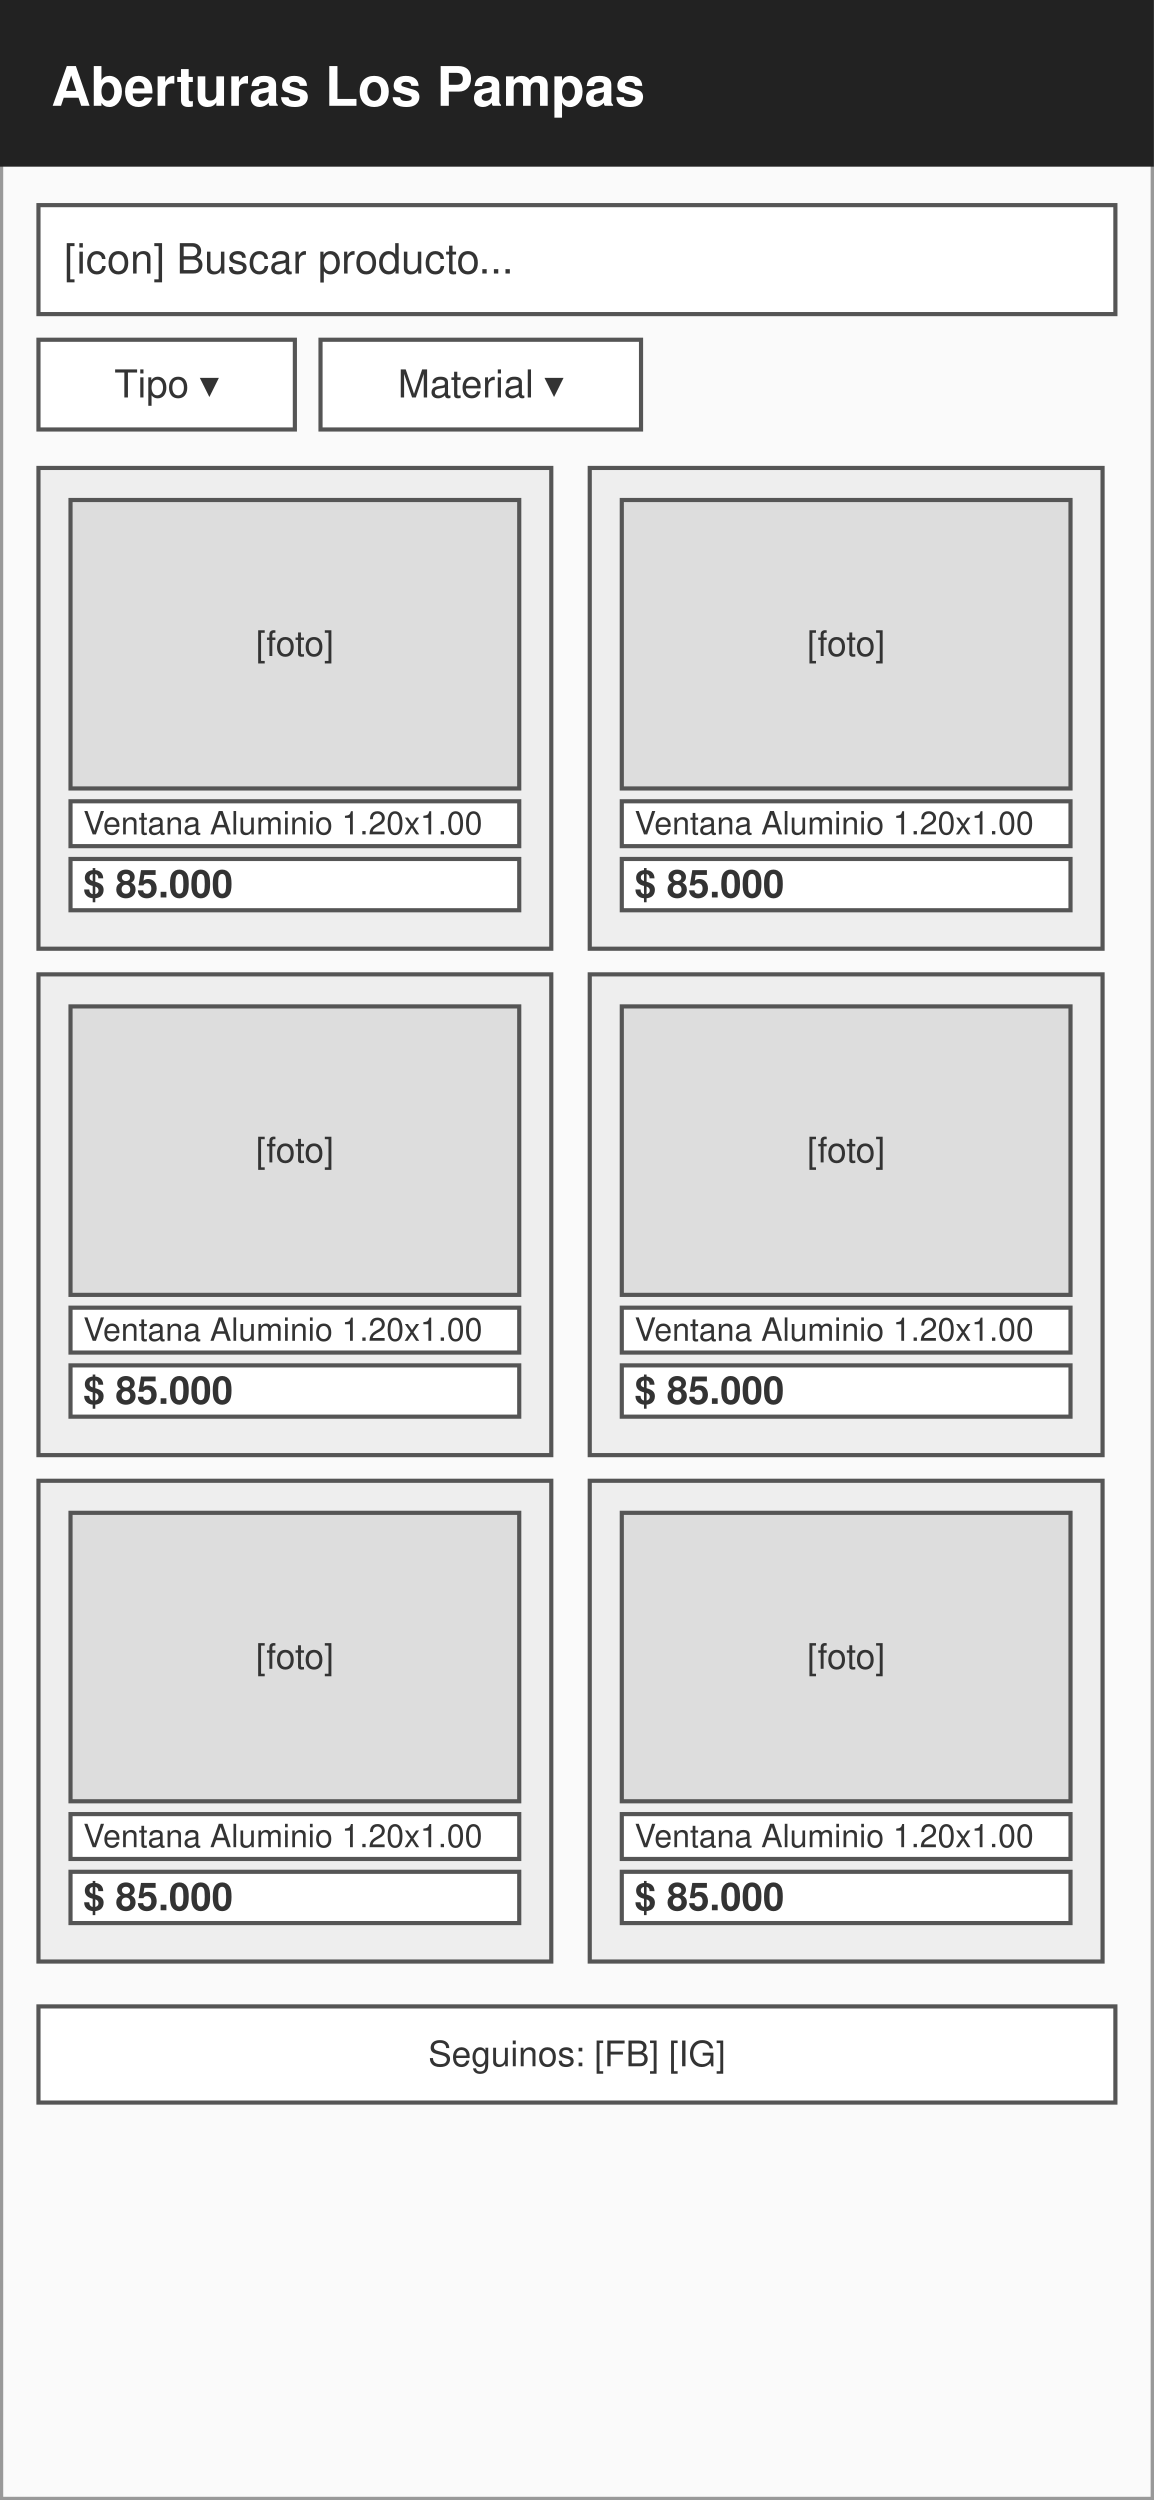
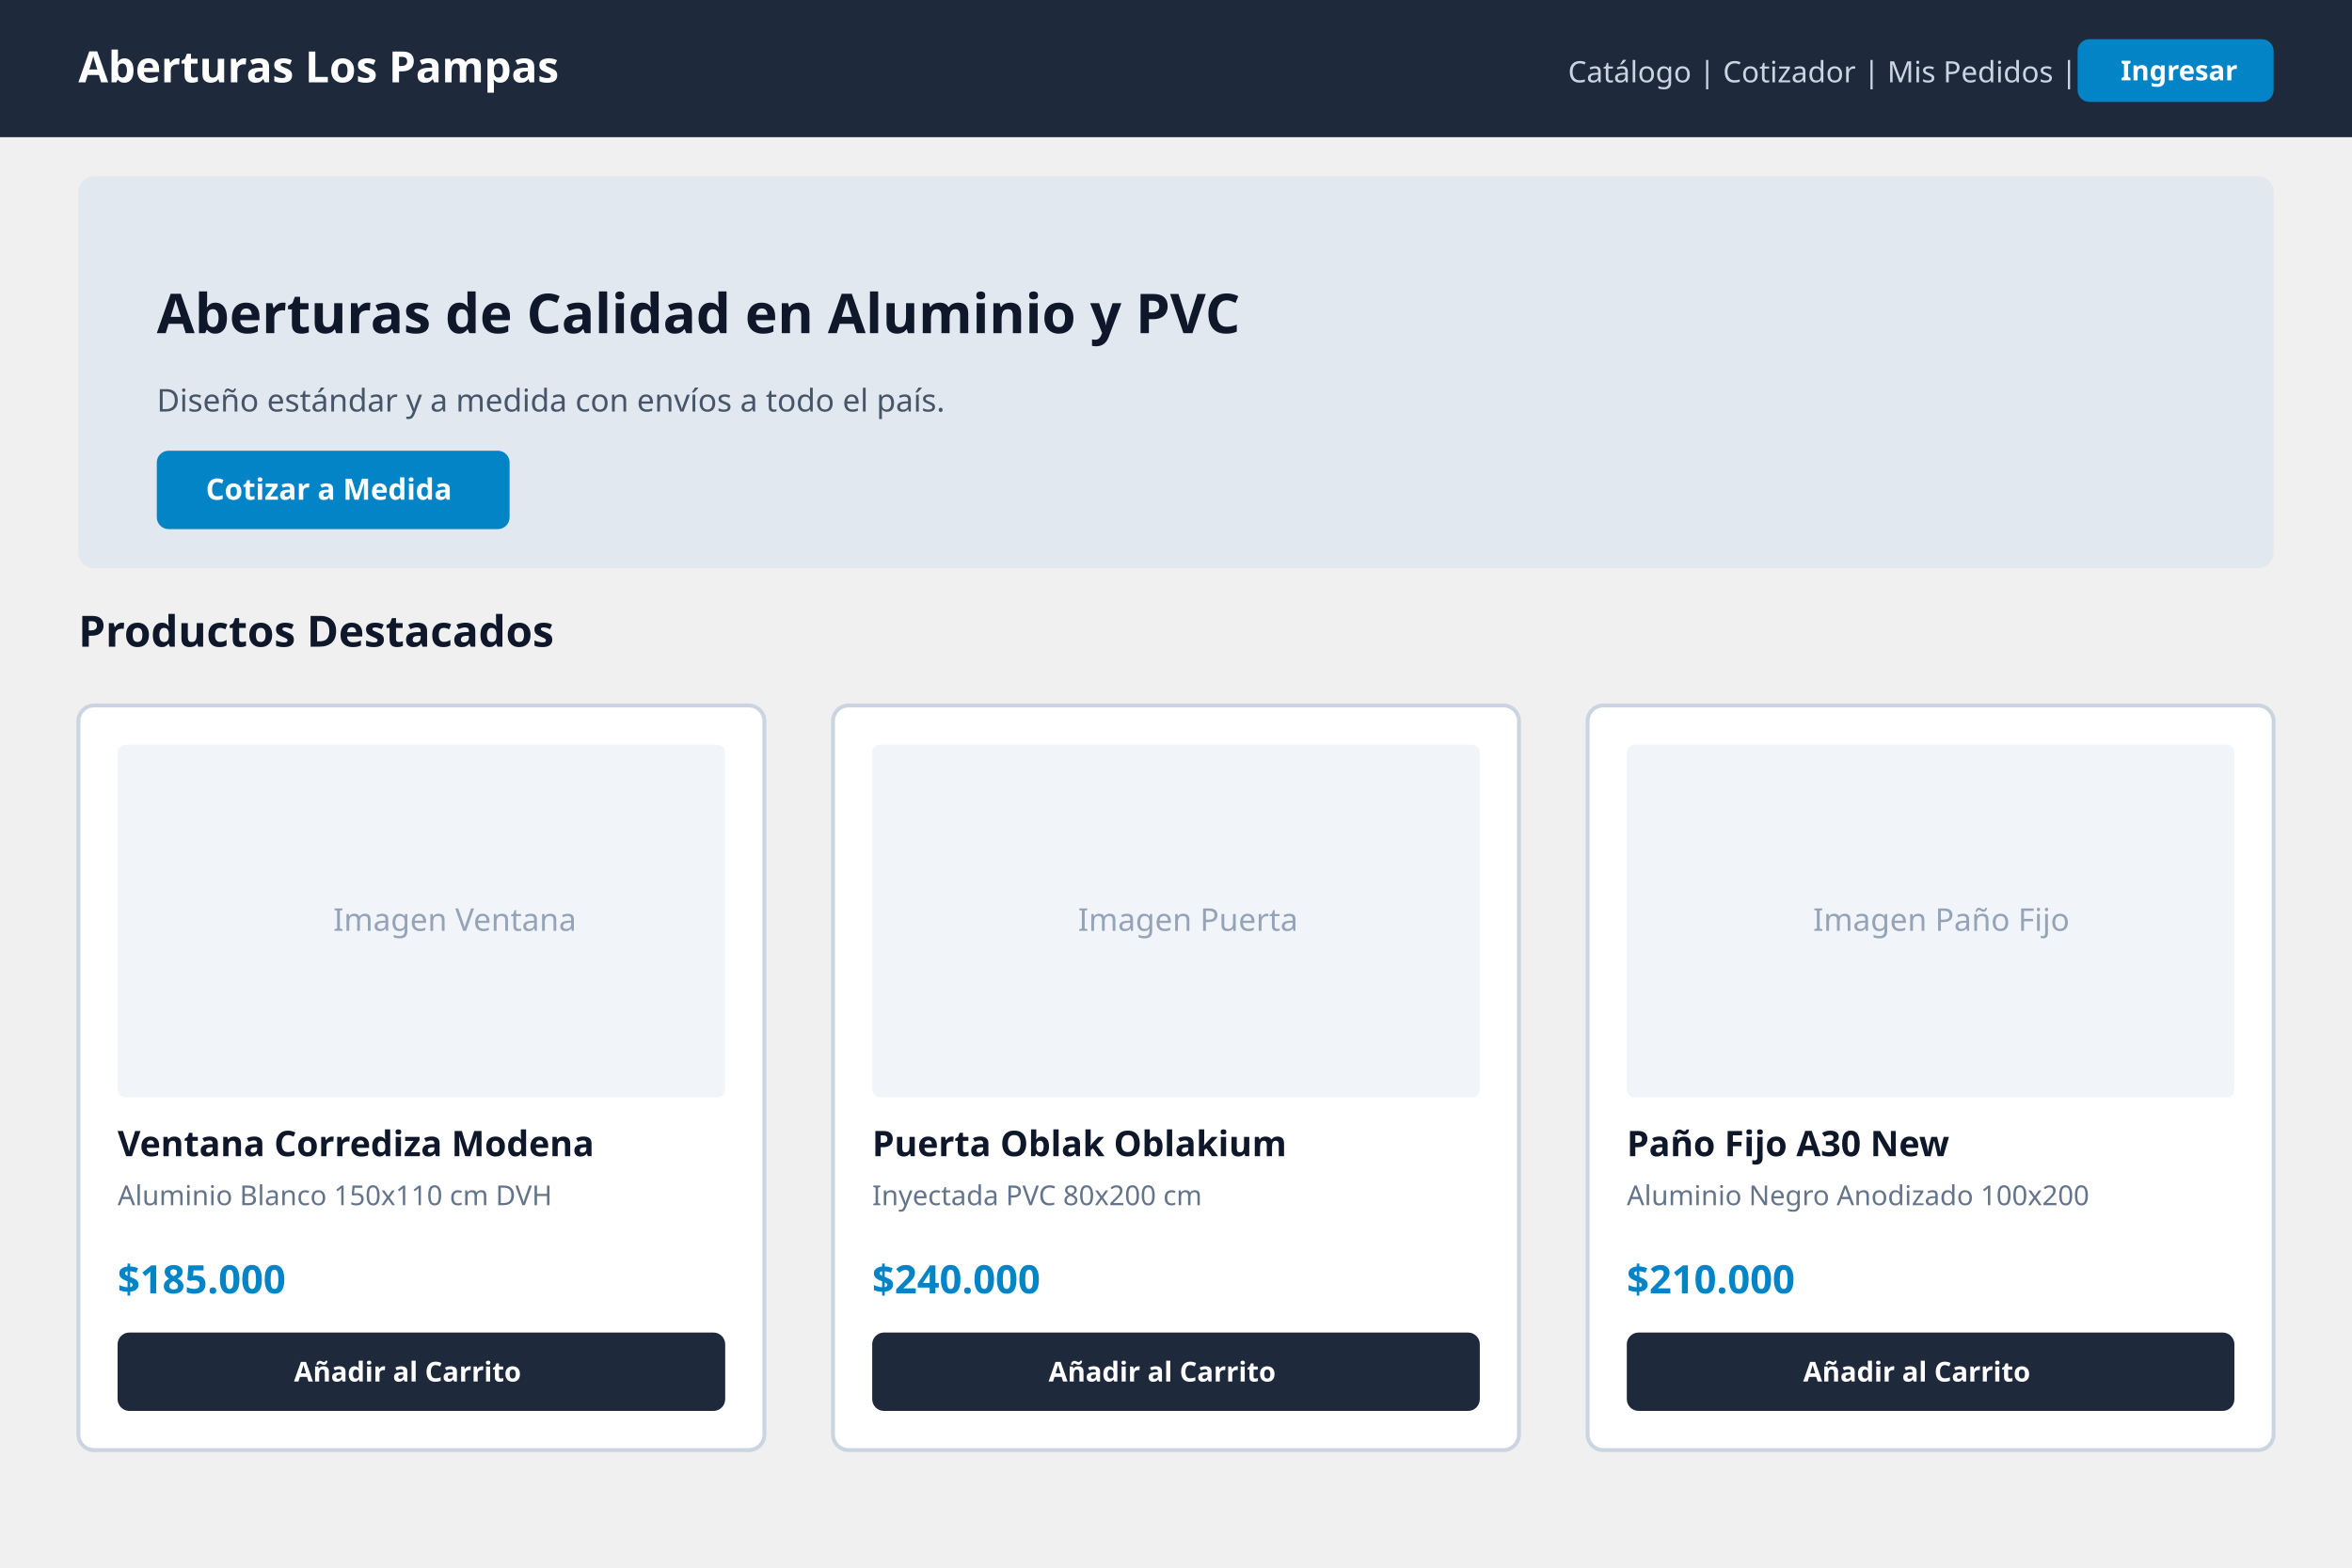
- <svg xmlns="http://www.w3.org/2000/svg" viewBox="0 0 360 780" font-family="Helvetica">
-   <rect x="0" y="0" width="360" height="780" fill="#fafafa" stroke="#999" stroke-width="2" />
-   <rect x="0" y="0" width="360" height="52" fill="#222" />
-   <text x="16" y="33" font-size="17" font-weight="bold" fill="#fff">Aberturas Los Pampas</text>
-   <rect x="12" y="64" width="336" height="34" fill="#ffffff" stroke="#555" stroke-width="1.3" />
-   <text x="20" y="85.333" font-family="Helvetica" font-size="13" fill="#333" text-anchor="start">[icon] Buscar producto...</text>
-   <rect x="12" y="106" width="80" height="28" fill="#ffffff" stroke="#555" stroke-width="1.3" />
-   <text x="52.0" y="124.0" font-family="Helvetica" font-size="12" fill="#333" text-anchor="middle">Tipo ▾</text>
-   <rect x="100" y="106" width="100" height="28" fill="#ffffff" stroke="#555" stroke-width="1.3" />
-   <text x="150.0" y="124.0" font-family="Helvetica" font-size="12" fill="#333" text-anchor="middle">Material ▾</text>
-   <rect x="12" y="146" width="160" height="150" fill="#eee" stroke="#555" stroke-width="1.3" />
-   <rect x="22" y="156" width="140" height="90" fill="#ddd" stroke="#555" stroke-width="1.3" />
-   <text x="92.0" y="204.667" font-family="Helvetica" font-size="11" fill="#333" text-anchor="middle">[foto]</text>
-   <rect x="22" y="250" width="140" height="14" fill="#ffffff" stroke="#555" stroke-width="1.3" />
-   <text x="26" y="260.333" font-family="Helvetica" font-size="10" fill="#333" text-anchor="start">Ventana Aluminio 1.20x1.00</text>
-   <rect x="22" y="268" width="140" height="16" fill="#ffffff" stroke="#555" stroke-width="1.3" />
-   <text x="26" y="280.0" font-family="Helvetica" font-size="12" fill="#333" text-anchor="start" font-weight="bold">$ 85.000</text>
-   <rect x="184" y="146" width="160" height="150" fill="#eee" stroke="#555" stroke-width="1.3" />
-   <rect x="194" y="156" width="140" height="90" fill="#ddd" stroke="#555" stroke-width="1.3" />
-   <text x="264.0" y="204.667" font-family="Helvetica" font-size="11" fill="#333" text-anchor="middle">[foto]</text>
-   <rect x="194" y="250" width="140" height="14" fill="#ffffff" stroke="#555" stroke-width="1.3" />
-   <text x="198" y="260.333" font-family="Helvetica" font-size="10" fill="#333" text-anchor="start">Ventana Aluminio 1.20x1.00</text>
-   <rect x="194" y="268" width="140" height="16" fill="#ffffff" stroke="#555" stroke-width="1.3" />
-   <text x="198" y="280.0" font-family="Helvetica" font-size="12" fill="#333" text-anchor="start" font-weight="bold">$ 85.000</text>
-   <rect x="12" y="304" width="160" height="150" fill="#eee" stroke="#555" stroke-width="1.3" />
-   <rect x="22" y="314" width="140" height="90" fill="#ddd" stroke="#555" stroke-width="1.3" />
-   <text x="92.0" y="362.667" font-family="Helvetica" font-size="11" fill="#333" text-anchor="middle">[foto]</text>
-   <rect x="22" y="408" width="140" height="14" fill="#ffffff" stroke="#555" stroke-width="1.3" />
-   <text x="26" y="418.333" font-family="Helvetica" font-size="10" fill="#333" text-anchor="start">Ventana Aluminio 1.20x1.00</text>
-   <rect x="22" y="426" width="140" height="16" fill="#ffffff" stroke="#555" stroke-width="1.3" />
-   <text x="26" y="438.0" font-family="Helvetica" font-size="12" fill="#333" text-anchor="start" font-weight="bold">$ 85.000</text>
-   <rect x="184" y="304" width="160" height="150" fill="#eee" stroke="#555" stroke-width="1.3" />
-   <rect x="194" y="314" width="140" height="90" fill="#ddd" stroke="#555" stroke-width="1.3" />
-   <text x="264.0" y="362.667" font-family="Helvetica" font-size="11" fill="#333" text-anchor="middle">[foto]</text>
-   <rect x="194" y="408" width="140" height="14" fill="#ffffff" stroke="#555" stroke-width="1.3" />
-   <text x="198" y="418.333" font-family="Helvetica" font-size="10" fill="#333" text-anchor="start">Ventana Aluminio 1.20x1.00</text>
-   <rect x="194" y="426" width="140" height="16" fill="#ffffff" stroke="#555" stroke-width="1.3" />
-   <text x="198" y="438.0" font-family="Helvetica" font-size="12" fill="#333" text-anchor="start" font-weight="bold">$ 85.000</text>
-   <rect x="12" y="462" width="160" height="150" fill="#eee" stroke="#555" stroke-width="1.3" />
-   <rect x="22" y="472" width="140" height="90" fill="#ddd" stroke="#555" stroke-width="1.3" />
-   <text x="92.0" y="520.667" font-family="Helvetica" font-size="11" fill="#333" text-anchor="middle">[foto]</text>
-   <rect x="22" y="566" width="140" height="14" fill="#ffffff" stroke="#555" stroke-width="1.3" />
-   <text x="26" y="576.333" font-family="Helvetica" font-size="10" fill="#333" text-anchor="start">Ventana Aluminio 1.20x1.00</text>
-   <rect x="22" y="584" width="140" height="16" fill="#ffffff" stroke="#555" stroke-width="1.3" />
-   <text x="26" y="596.0" font-family="Helvetica" font-size="12" fill="#333" text-anchor="start" font-weight="bold">$ 85.000</text>
-   <rect x="184" y="462" width="160" height="150" fill="#eee" stroke="#555" stroke-width="1.3" />
-   <rect x="194" y="472" width="140" height="90" fill="#ddd" stroke="#555" stroke-width="1.3" />
-   <text x="264.0" y="520.667" font-family="Helvetica" font-size="11" fill="#333" text-anchor="middle">[foto]</text>
-   <rect x="194" y="566" width="140" height="14" fill="#ffffff" stroke="#555" stroke-width="1.3" />
-   <text x="198" y="576.333" font-family="Helvetica" font-size="10" fill="#333" text-anchor="start">Ventana Aluminio 1.20x1.00</text>
-   <rect x="194" y="584" width="140" height="16" fill="#ffffff" stroke="#555" stroke-width="1.3" />
-   <text x="198" y="596.0" font-family="Helvetica" font-size="12" fill="#333" text-anchor="start" font-weight="bold">$ 85.000</text>
-   <rect x="12" y="626" width="336" height="30" fill="#ffffff" stroke="#555" stroke-width="1.3" />
-   <text x="180.0" y="644.667" font-family="Helvetica" font-size="11" fill="#333" text-anchor="middle">Seguinos: [FB] [IG]</text>
+ <svg xmlns="http://www.w3.org/2000/svg" viewBox="0 0 1200 800" width="100%" height="100%" style="background-color:#f8f9fa; font-family:system-ui, sans-serif;">
+   <rect x="0" y="0" width="1200" height="70" fill="#1e293b" />
+   <text x="40" y="42" fill="#ffffff" font-size="22" font-weight="bold">Aberturas Los Pampas</text>
+   <text x="800" y="42" fill="#cbd5e1" font-size="15">Catálogo | Cotizador | Mis Pedidos | Contacto</text>
+   <rect x="1060" y="20" width="100" height="32" rx="6" fill="#0284c7" />
+   <text x="1082" y="41" fill="#ffffff" font-size="14" font-weight="bold">Ingresar</text>
+   <rect x="40" y="90" width="1120" height="200" rx="8" fill="#e2e8f0" />
+   <text x="80" y="170" fill="#0f172a" font-size="28" font-weight="bold">Aberturas de Calidad en Aluminio y PVC</text>
+   <text x="80" y="210" fill="#475569" font-size="16">Diseño estándar y a medida con envíos a todo el país.</text>
+   <rect x="80" y="230" width="180" height="40" rx="6" fill="#0284c7" />
+   <text x="105" y="255" fill="#ffffff" font-size="15" font-weight="bold">Cotizar a Medida</text>
+   <text x="40" y="330" fill="#0f172a" font-size="22" font-weight="bold">Productos Destacados</text>
+   <rect x="40" y="360" width="350" height="380" rx="8" fill="#ffffff" stroke="#cbd5e1" stroke-width="2" />
+   <rect x="60" y="380" width="310" height="180" fill="#f1f5f9" rx="4" />
+   <text x="170" y="475" fill="#94a3b8" font-size="16">Imagen Ventana</text>
+   <text x="60" y="590" fill="#0f172a" font-size="18" font-weight="bold">Ventana Corrediza Modena</text>
+   <text x="60" y="615" fill="#64748b" font-size="14">Aluminio Blanco 150x110 cm DVH</text>
+   <text x="60" y="660" fill="#0284c7" font-size="20" font-weight="bold">$185.000</text>
+   <rect x="60" y="680" width="310" height="40" rx="6" fill="#1e293b" />
+   <text x="150" y="705" fill="#ffffff" font-size="14" font-weight="bold">Añadir al Carrito</text>
+   <rect x="425" y="360" width="350" height="380" rx="8" fill="#ffffff" stroke="#cbd5e1" stroke-width="2" />
+   <rect x="445" y="380" width="310" height="180" fill="#f1f5f9" rx="4" />
+   <text x="550" y="475" fill="#94a3b8" font-size="16">Imagen Puerta</text>
+   <text x="445" y="590" fill="#0f172a" font-size="18" font-weight="bold">Puerta Oblak Oblakium</text>
+   <text x="445" y="615" fill="#64748b" font-size="14">Inyectada PVC 80x200 cm</text>
+   <text x="445" y="660" fill="#0284c7" font-size="20" font-weight="bold">$240.000</text>
+   <rect x="445" y="680" width="310" height="40" rx="6" fill="#1e293b" />
+   <text x="535" y="705" fill="#ffffff" font-size="14" font-weight="bold">Añadir al Carrito</text>
+   <rect x="810" y="360" width="350" height="380" rx="8" fill="#ffffff" stroke="#cbd5e1" stroke-width="2" />
+   <rect x="830" y="380" width="310" height="180" fill="#f1f5f9" rx="4" />
+   <text x="925" y="475" fill="#94a3b8" font-size="16">Imagen Paño Fijo</text>
+   <text x="830" y="590" fill="#0f172a" font-size="18" font-weight="bold">Paño Fijo A30 New</text>
+   <text x="830" y="615" fill="#64748b" font-size="14">Aluminio Negro Anodizado 100x200</text>
+   <text x="830" y="660" fill="#0284c7" font-size="20" font-weight="bold">$210.000</text>
+   <rect x="830" y="680" width="310" height="40" rx="6" fill="#1e293b" />
+   <text x="920" y="705" fill="#ffffff" font-size="14" font-weight="bold">Añadir al Carrito</text>
</svg>
